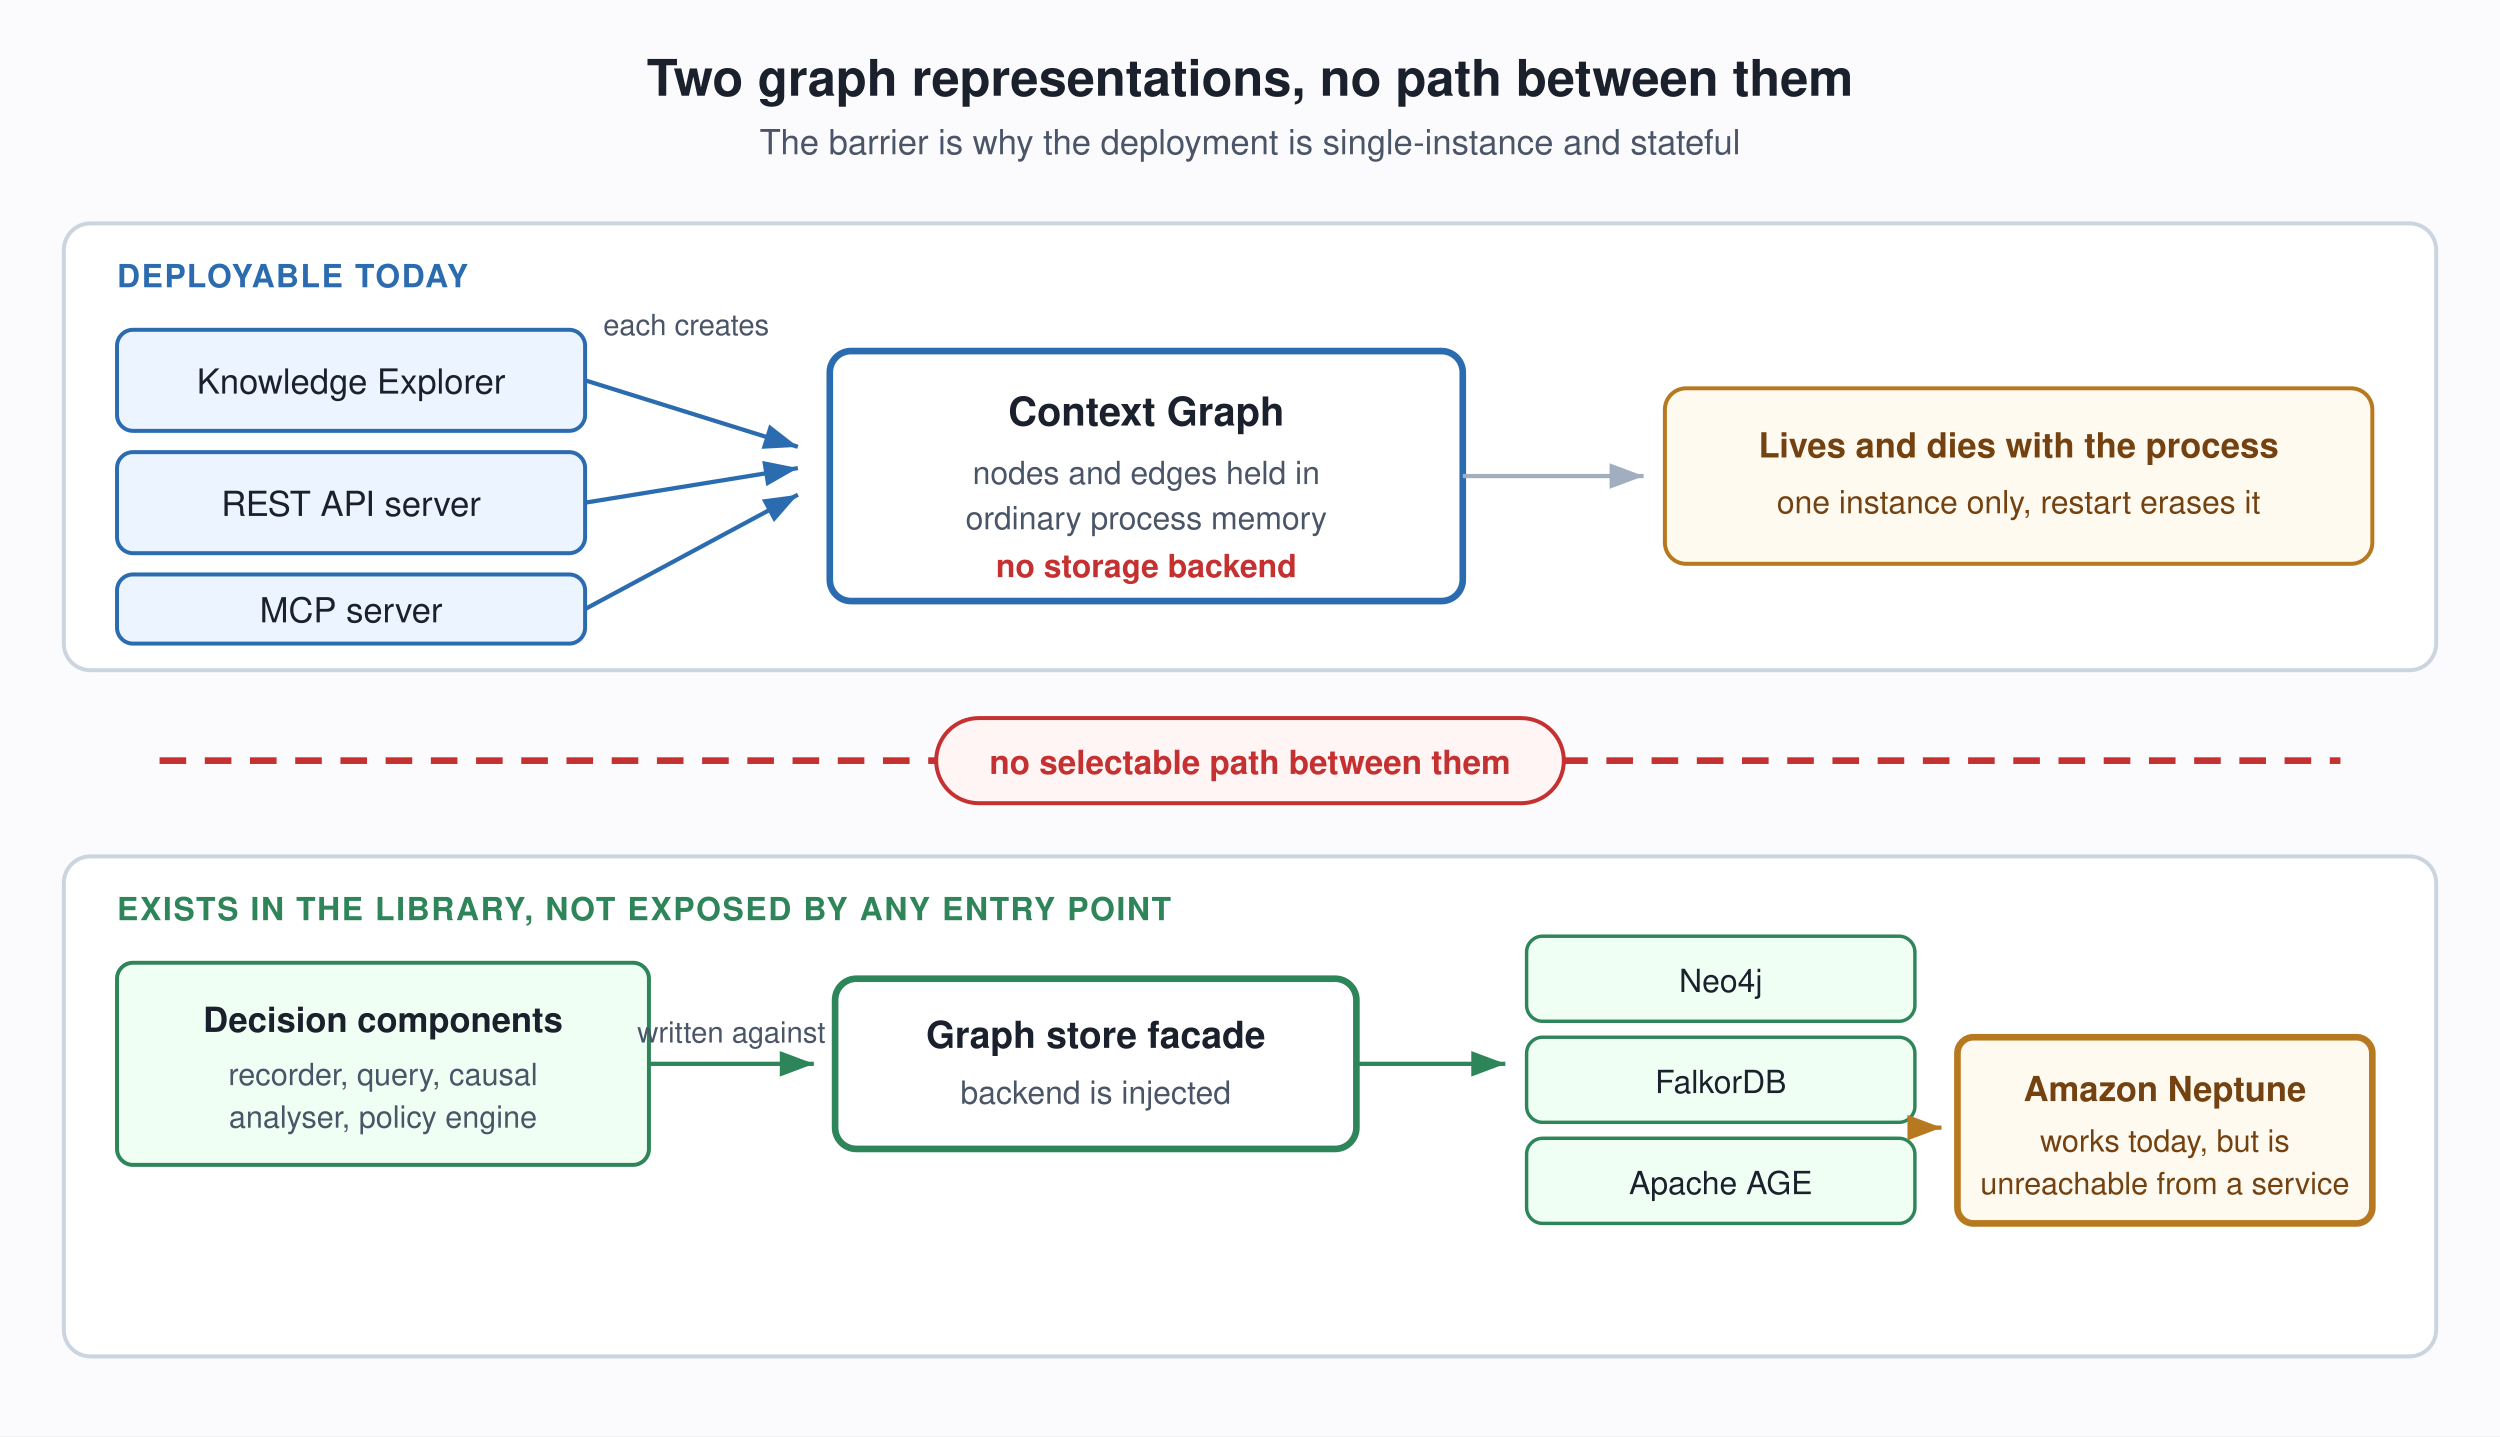
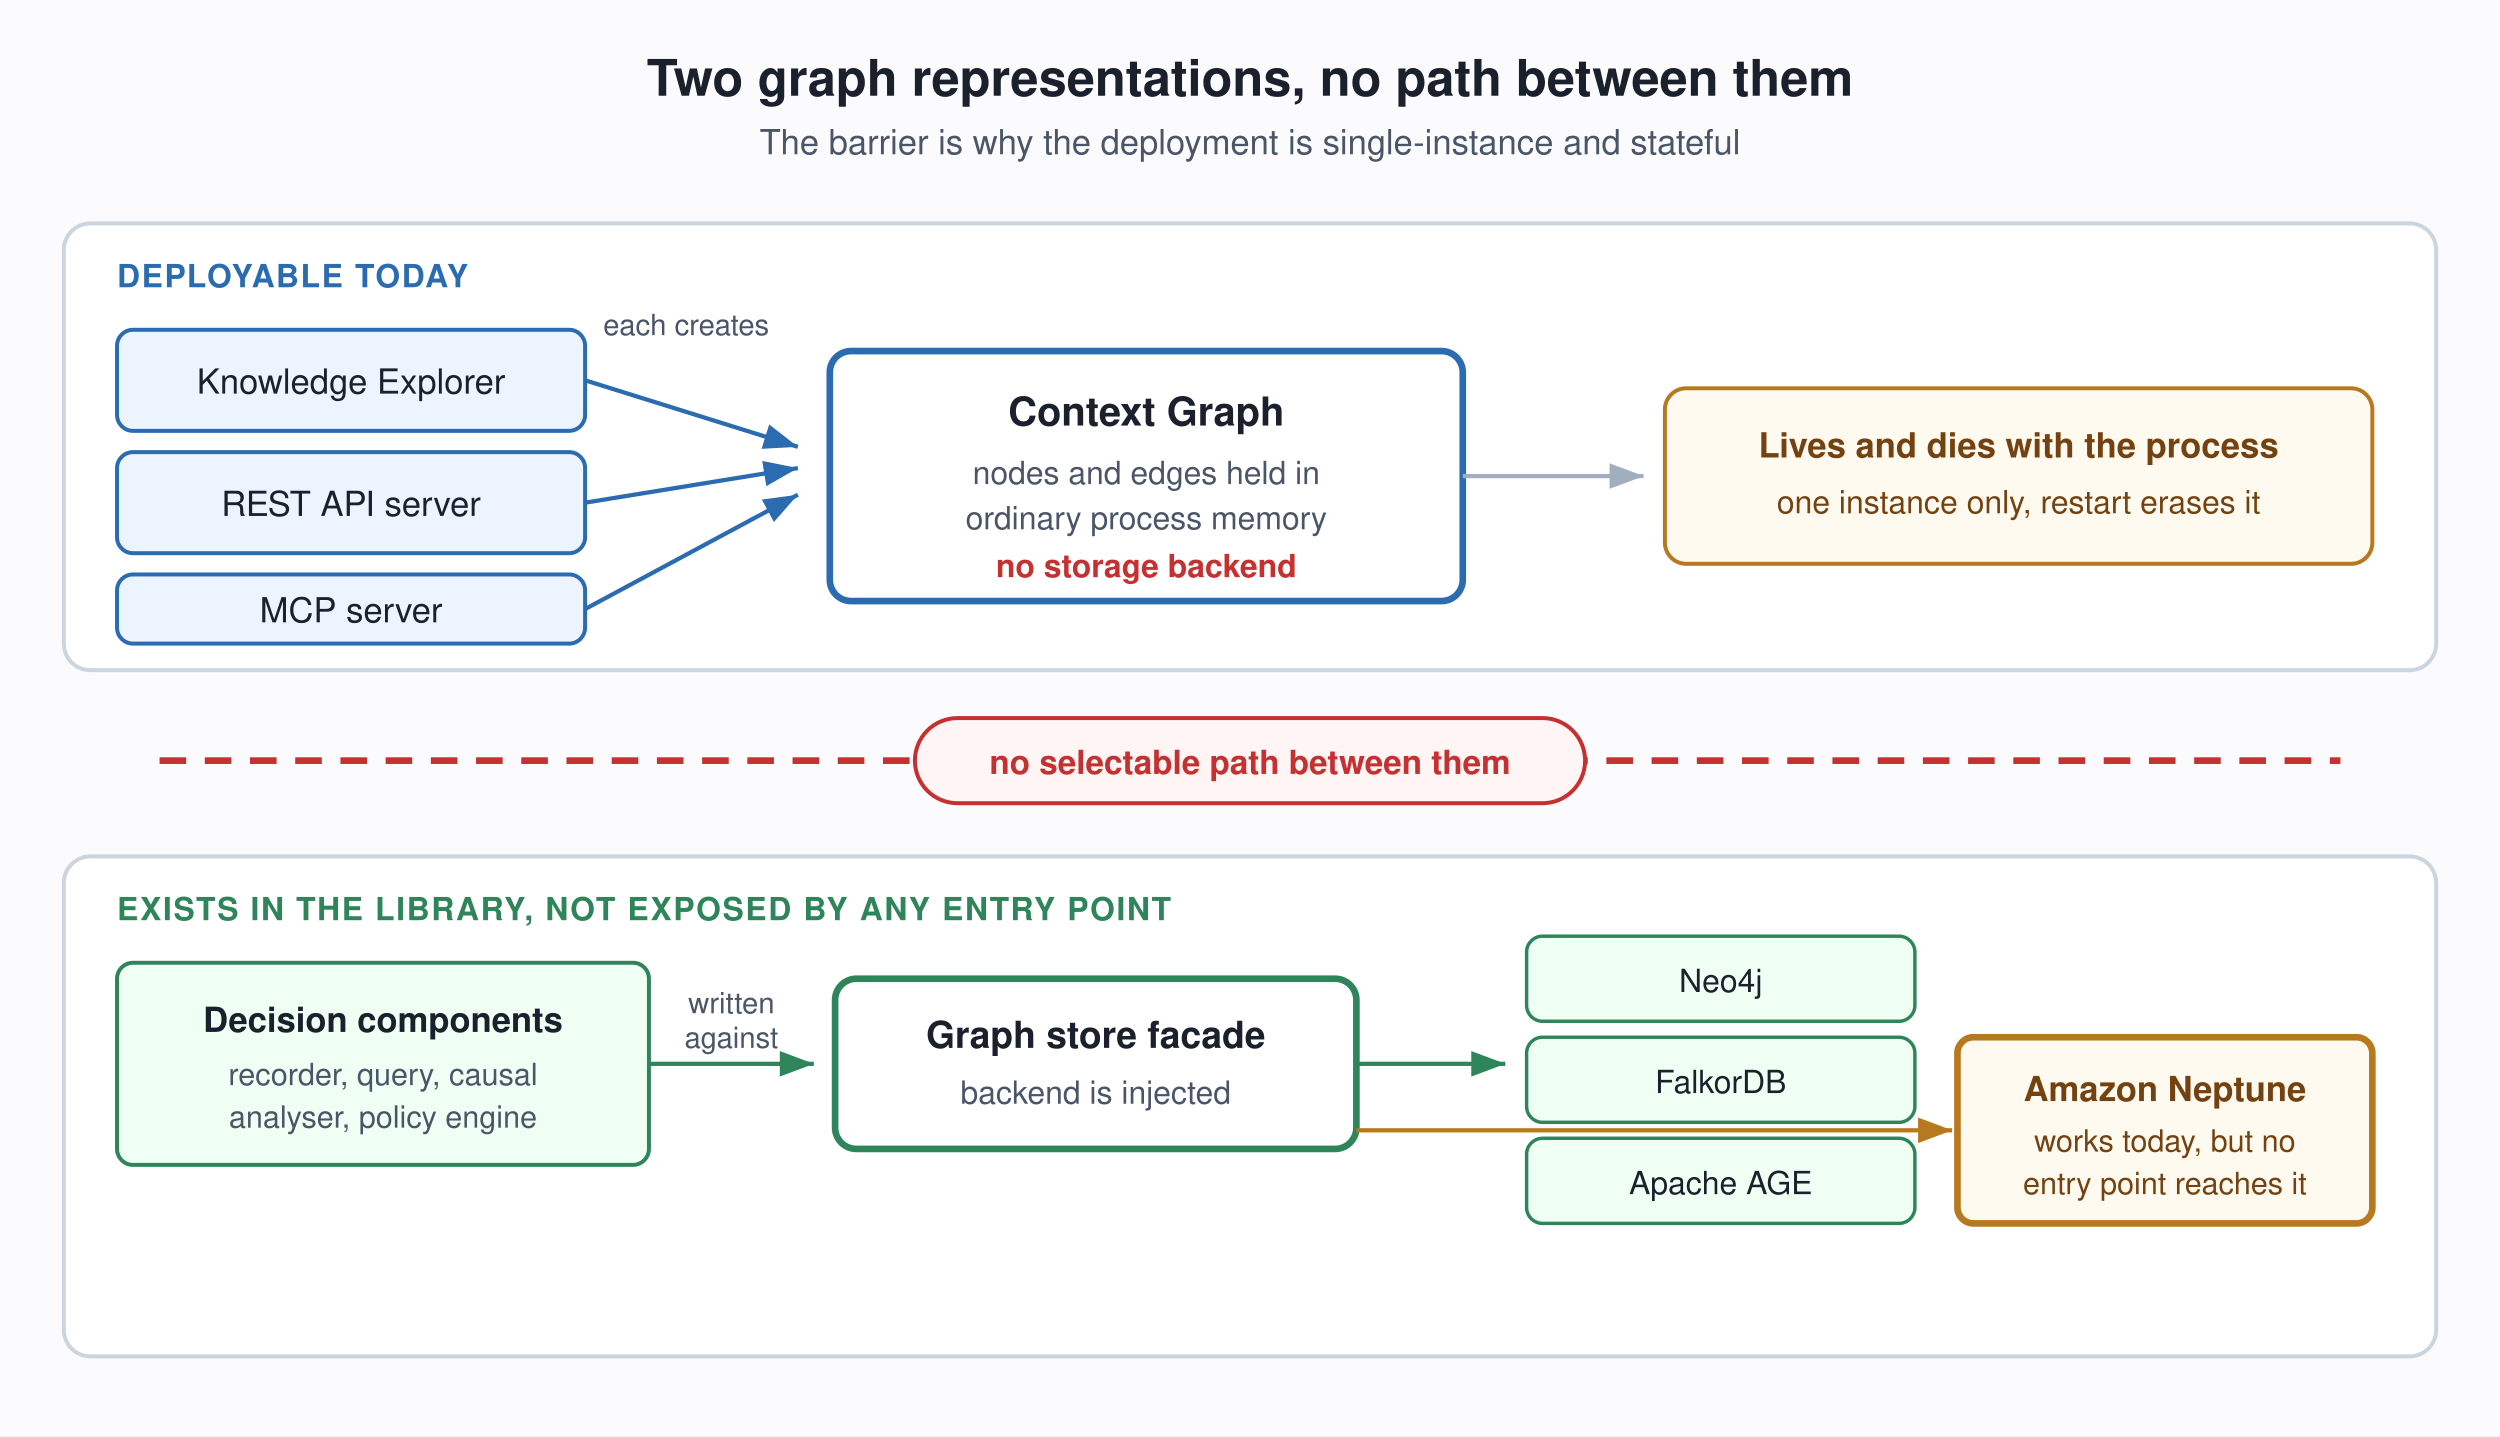
<svg xmlns="http://www.w3.org/2000/svg" viewBox="0 0 940 540" width="940" height="540" font-family="Helvetica, Arial, sans-serif">
  <rect width="940" height="540" fill="#fbfbfd" />
  <text x="470" y="36" text-anchor="middle" font-size="19" font-weight="600" fill="#1a202c">Two graph representations, no path between them</text>
  <text x="470" y="58" text-anchor="middle" font-size="13" fill="#4a5568">The barrier is why the deployment is single-instance and stateful</text>
  <rect x="24" y="84" width="892" height="168" rx="10" fill="#ffffff" stroke="#cbd5e0" stroke-width="1.5" />
  <text x="44" y="108" font-size="12" font-weight="600" fill="#2b6cb0" letter-spacing="0.6">DEPLOYABLE TODAY</text>
  <rect x="44" y="124" width="176" height="38" rx="6" fill="#ebf4ff" stroke="#2b6cb0" stroke-width="1.5" />
  <text x="132" y="148" text-anchor="middle" font-size="13" fill="#1a202c">Knowledge Explorer</text>
  <rect x="44" y="170" width="176" height="38" rx="6" fill="#ebf4ff" stroke="#2b6cb0" stroke-width="1.5" />
  <text x="132" y="194" text-anchor="middle" font-size="13" fill="#1a202c">REST API server</text>
  <rect x="44" y="216" width="176" height="26" rx="6" fill="#ebf4ff" stroke="#2b6cb0" stroke-width="1.5" />
  <text x="132" y="234" text-anchor="middle" font-size="13" fill="#1a202c">MCP server</text>
-   <path d="M 220 143 L 300 168" stroke="#2b6cb0" stroke-width="1.6" fill="none" marker-end="url(#ar)" />
-   <path d="M 220 189 L 300 176" stroke="#2b6cb0" stroke-width="1.6" fill="none" marker-end="url(#ar)" />
-   <path d="M 220 229 L 300 186" stroke="#2b6cb0" stroke-width="1.6" fill="none" marker-end="url(#ar)" />
+   <path d="M 220 143 L 300 168" stroke="#2b6cb0" stroke-width="1.6" fill="none" marker-end="url(#constraint-map-blue)" />
+   <path d="M 220 189 L 300 176" stroke="#2b6cb0" stroke-width="1.6" fill="none" marker-end="url(#constraint-map-blue)" />
+   <path d="M 220 229 L 300 186" stroke="#2b6cb0" stroke-width="1.6" fill="none" marker-end="url(#constraint-map-blue)" />
  <text x="258" y="126" text-anchor="middle" font-size="11" fill="#4a5568">each creates</text>
  <rect x="312" y="132" width="238" height="94" rx="8" fill="#ffffff" stroke="#2b6cb0" stroke-width="2.5" />
  <text x="431" y="160" text-anchor="middle" font-size="15" font-weight="600" fill="#1a202c">Context Graph</text>
  <text x="431" y="182" text-anchor="middle" font-size="12" fill="#4a5568">nodes and edges held in</text>
  <text x="431" y="199" text-anchor="middle" font-size="12" fill="#4a5568">ordinary process memory</text>
  <text x="431" y="217" text-anchor="middle" font-size="12" font-weight="600" fill="#c53030">no storage backend</text>
-   <path d="M 550 179 L 618 179" stroke="#a0aec0" stroke-width="1.6" fill="none" marker-end="url(#ar2)" />
+   <path d="M 550 179 L 618 179" stroke="#a0aec0" stroke-width="1.6" fill="none" marker-end="url(#constraint-map-grey)" />
  <rect x="626" y="146" width="266" height="66" rx="8" fill="#fffaf0" stroke="#b7791f" stroke-width="1.5" />
  <text x="759" y="172" text-anchor="middle" font-size="13" font-weight="600" fill="#744210">Lives and dies with the process</text>
  <text x="759" y="193" text-anchor="middle" font-size="12" fill="#744210">one instance only, restart erases it</text>
  <line x1="60" y1="286" x2="880" y2="286" stroke="#c53030" stroke-width="2.5" stroke-dasharray="10 7" />
-   <rect x="352" y="270" width="236" height="32" rx="16" fill="#fff5f5" stroke="#c53030" stroke-width="1.5" />
+   <rect x="344" y="270" width="252" height="32" rx="16" fill="#fff5f5" stroke="#c53030" stroke-width="1.5" />
  <text x="470" y="291" text-anchor="middle" font-size="12.5" font-weight="600" fill="#c53030">no selectable path between them</text>
  <rect x="24" y="322" width="892" height="188" rx="10" fill="#ffffff" stroke="#cbd5e0" stroke-width="1.5" />
  <text x="44" y="346" font-size="12" font-weight="600" fill="#2f855a" letter-spacing="0.6">EXISTS IN THE LIBRARY, NOT EXPOSED BY ANY ENTRY POINT</text>
  <rect x="44" y="362" width="200" height="76" rx="6" fill="#f0fff4" stroke="#2f855a" stroke-width="1.5" />
  <text x="144" y="388" text-anchor="middle" font-size="13" font-weight="600" fill="#1a202c">Decision components</text>
  <text x="144" y="408" text-anchor="middle" font-size="11.5" fill="#4a5568">recorder, query, causal</text>
  <text x="144" y="424" text-anchor="middle" font-size="11.5" fill="#4a5568">analyser, policy engine</text>
-   <path d="M 244 400 L 306 400" stroke="#2f855a" stroke-width="1.6" fill="none" marker-end="url(#ar3)" />
-   <text x="275" y="392" text-anchor="middle" font-size="11" fill="#4a5568">written against</text>
+   <path d="M 244 400 L 306 400" stroke="#2f855a" stroke-width="1.6" fill="none" marker-end="url(#constraint-map-green)" />
+   <text x="275" y="381" text-anchor="middle" font-size="11" fill="#4a5568">written</text>
+   <text x="275" y="394" text-anchor="middle" font-size="11" fill="#4a5568">against</text>
  <rect x="314" y="368" width="196" height="64" rx="8" fill="#ffffff" stroke="#2f855a" stroke-width="2.5" />
  <text x="412" y="394" text-anchor="middle" font-size="14" font-weight="600" fill="#1a202c">Graph store facade</text>
  <text x="412" y="415" text-anchor="middle" font-size="12" fill="#4a5568">backend is injected</text>
-   <path d="M 510 400 L 566 400" stroke="#2f855a" stroke-width="1.6" fill="none" marker-end="url(#ar3)" />
+   <path d="M 510 400 L 566 400" stroke="#2f855a" stroke-width="1.6" fill="none" marker-end="url(#constraint-map-green)" />
  <rect x="574" y="352" width="146" height="32" rx="6" fill="#f0fff4" stroke="#2f855a" stroke-width="1.3" />
  <text x="647" y="373" text-anchor="middle" font-size="12" fill="#1a202c">Neo4j</text>
  <rect x="574" y="390" width="146" height="32" rx="6" fill="#f0fff4" stroke="#2f855a" stroke-width="1.3" />
  <text x="647" y="411" text-anchor="middle" font-size="12" fill="#1a202c">FalkorDB</text>
  <rect x="574" y="428" width="146" height="32" rx="6" fill="#f0fff4" stroke="#2f855a" stroke-width="1.3" />
  <text x="647" y="449" text-anchor="middle" font-size="12" fill="#1a202c">Apache AGE</text>
  <rect x="736" y="390" width="156" height="70" rx="6" fill="#fffaf0" stroke="#b7791f" stroke-width="2.5" />
  <text x="814" y="414" text-anchor="middle" font-size="13" font-weight="600" fill="#744210">Amazon Neptune</text>
-   <text x="814" y="433" text-anchor="middle" font-size="11.5" fill="#744210">works today, but is</text>
-   <text x="814" y="449" text-anchor="middle" font-size="11.5" fill="#744210">unreachable from a service</text>
-   <path d="M 720 424 L 730 424" stroke="#b7791f" stroke-width="1.6" fill="none" marker-end="url(#ar4)" />
+   <text x="814" y="433" text-anchor="middle" font-size="11.5" fill="#744210">works today, but no</text>
+   <text x="814" y="449" text-anchor="middle" font-size="11.5" fill="#744210">entry point reaches it</text>
+   <path d="M 510 425 L 734 425" stroke="#b7791f" stroke-width="1.6" fill="none" marker-end="url(#constraint-map-amber)" />
  <defs>
-     <marker id="ar" markerWidth="9" markerHeight="9" refX="8" refY="3" orient="auto">
+     <marker id="constraint-map-blue" markerWidth="9" markerHeight="9" refX="8" refY="3" orient="auto">
      <path d="M0,0 L0,6 L8,3 z" fill="#2b6cb0" />
    </marker>
-     <marker id="ar2" markerWidth="9" markerHeight="9" refX="8" refY="3" orient="auto">
+     <marker id="constraint-map-grey" markerWidth="9" markerHeight="9" refX="8" refY="3" orient="auto">
      <path d="M0,0 L0,6 L8,3 z" fill="#a0aec0" />
    </marker>
-     <marker id="ar3" markerWidth="9" markerHeight="9" refX="8" refY="3" orient="auto">
+     <marker id="constraint-map-green" markerWidth="9" markerHeight="9" refX="8" refY="3" orient="auto">
      <path d="M0,0 L0,6 L8,3 z" fill="#2f855a" />
    </marker>
-     <marker id="ar4" markerWidth="9" markerHeight="9" refX="8" refY="3" orient="auto">
+     <marker id="constraint-map-amber" markerWidth="9" markerHeight="9" refX="8" refY="3" orient="auto">
      <path d="M0,0 L0,6 L8,3 z" fill="#b7791f" />
    </marker>
  </defs>
</svg>
